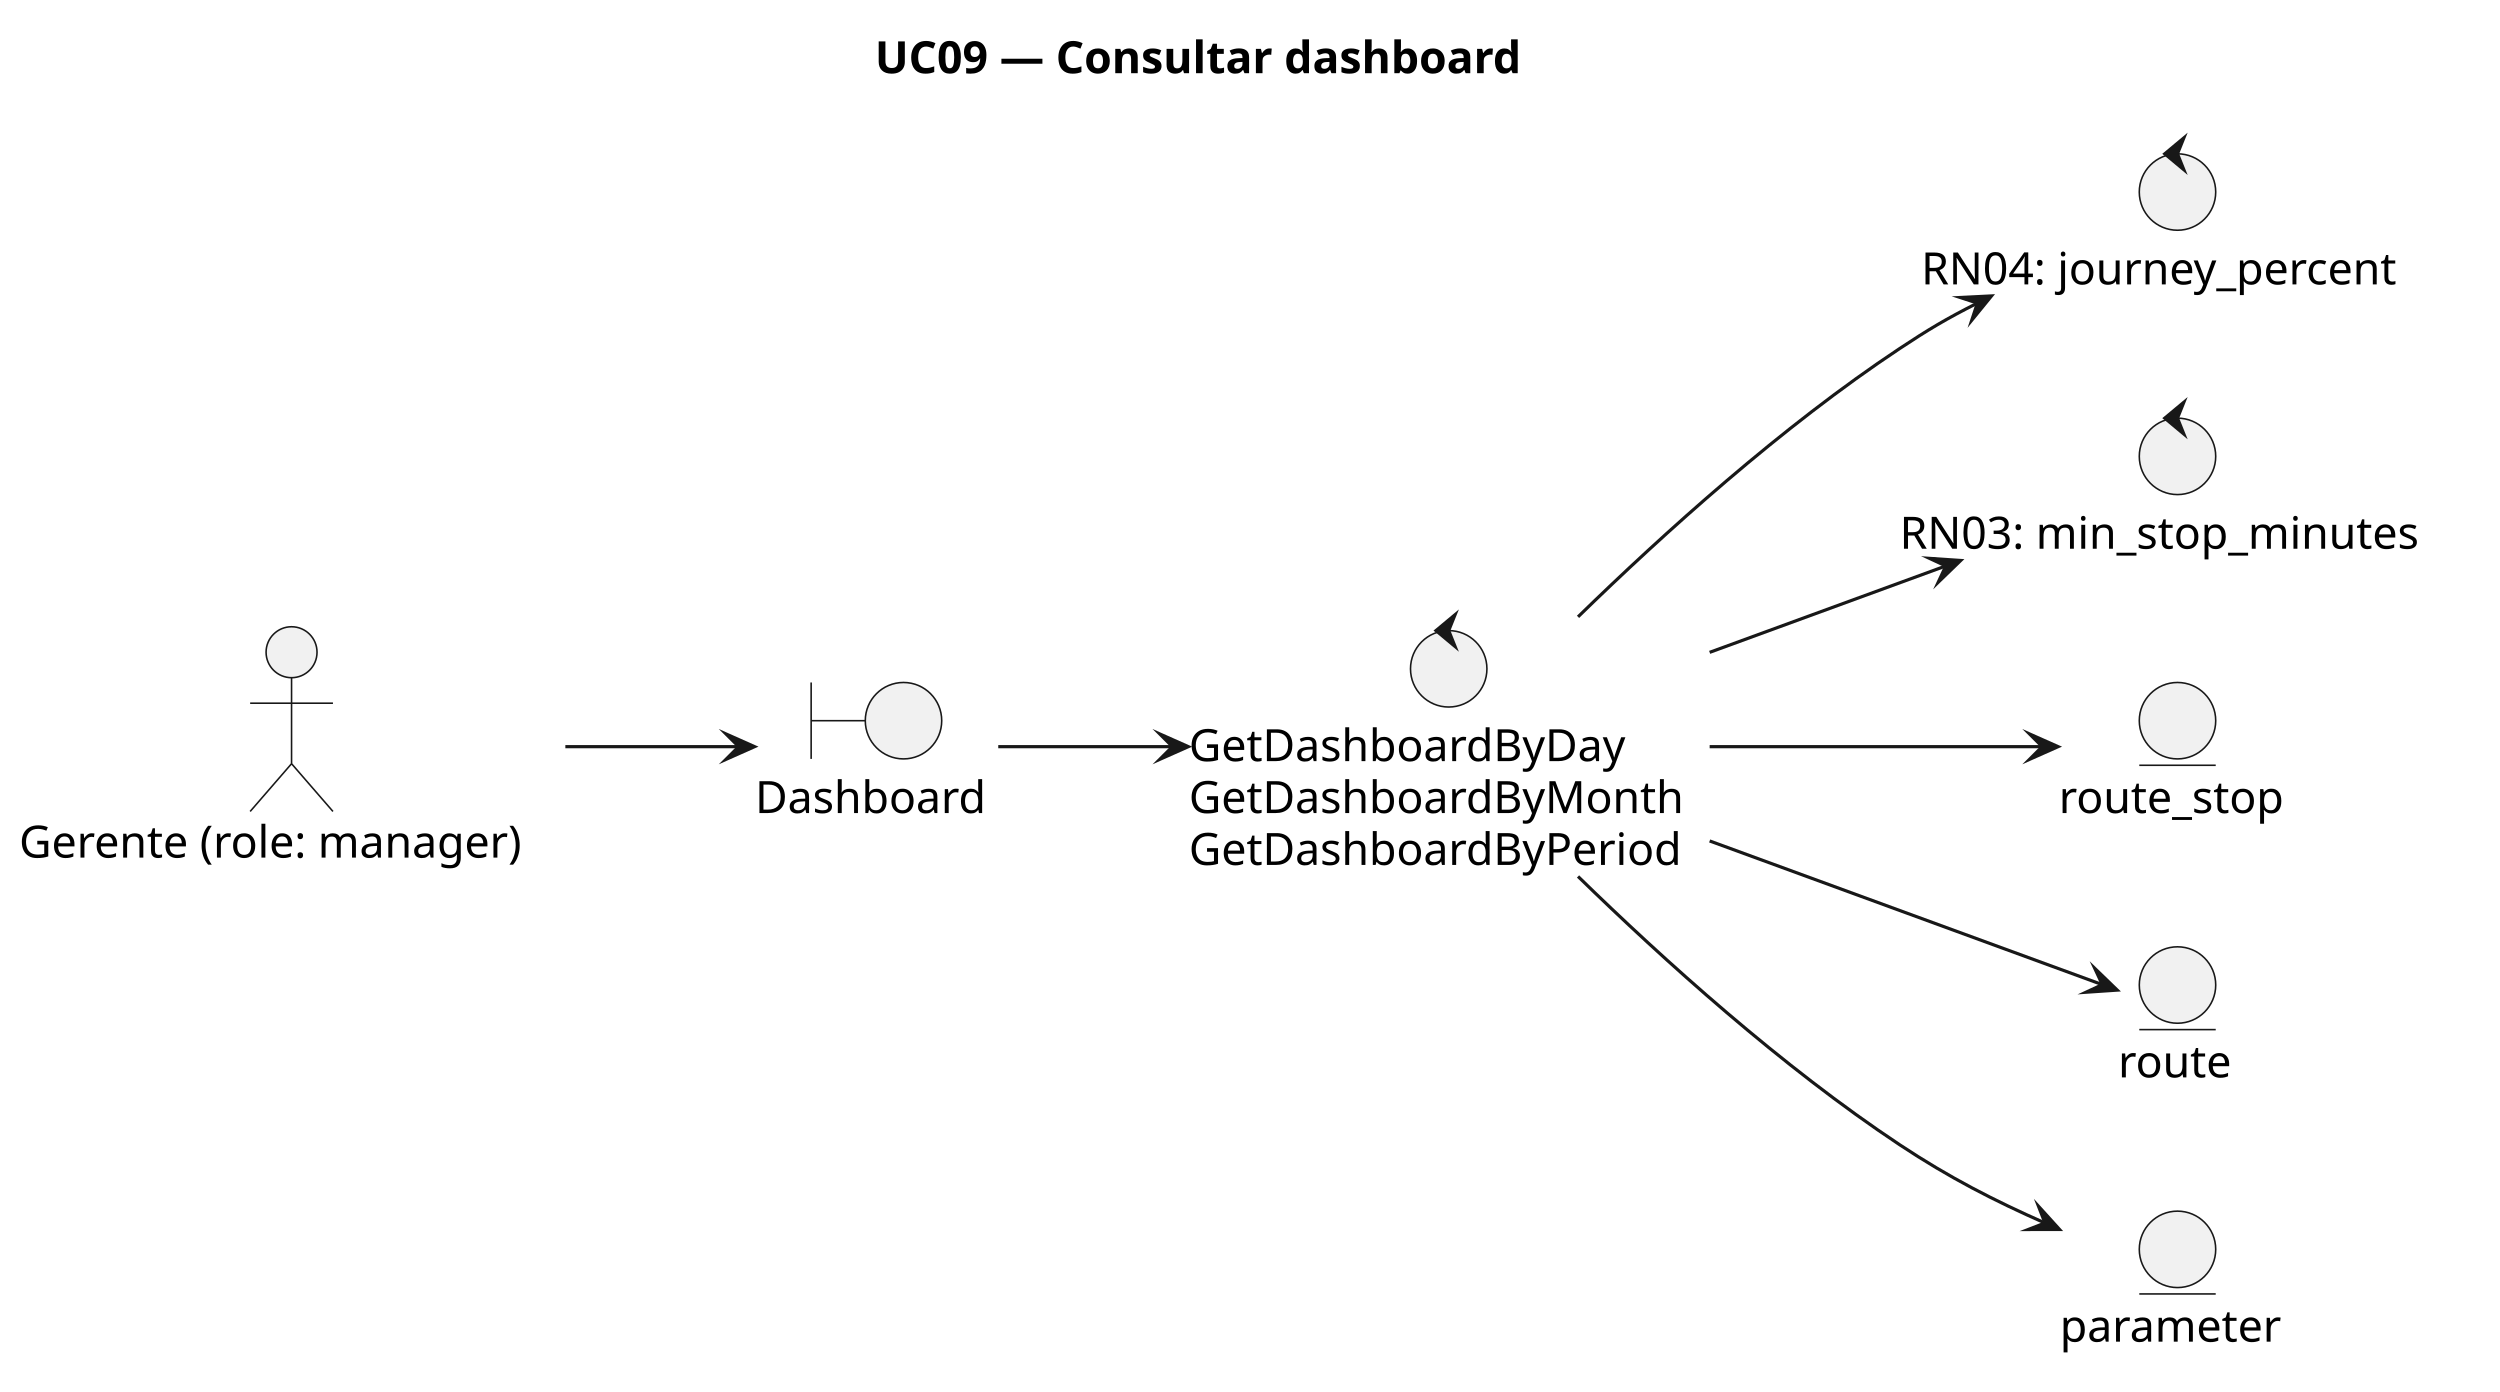
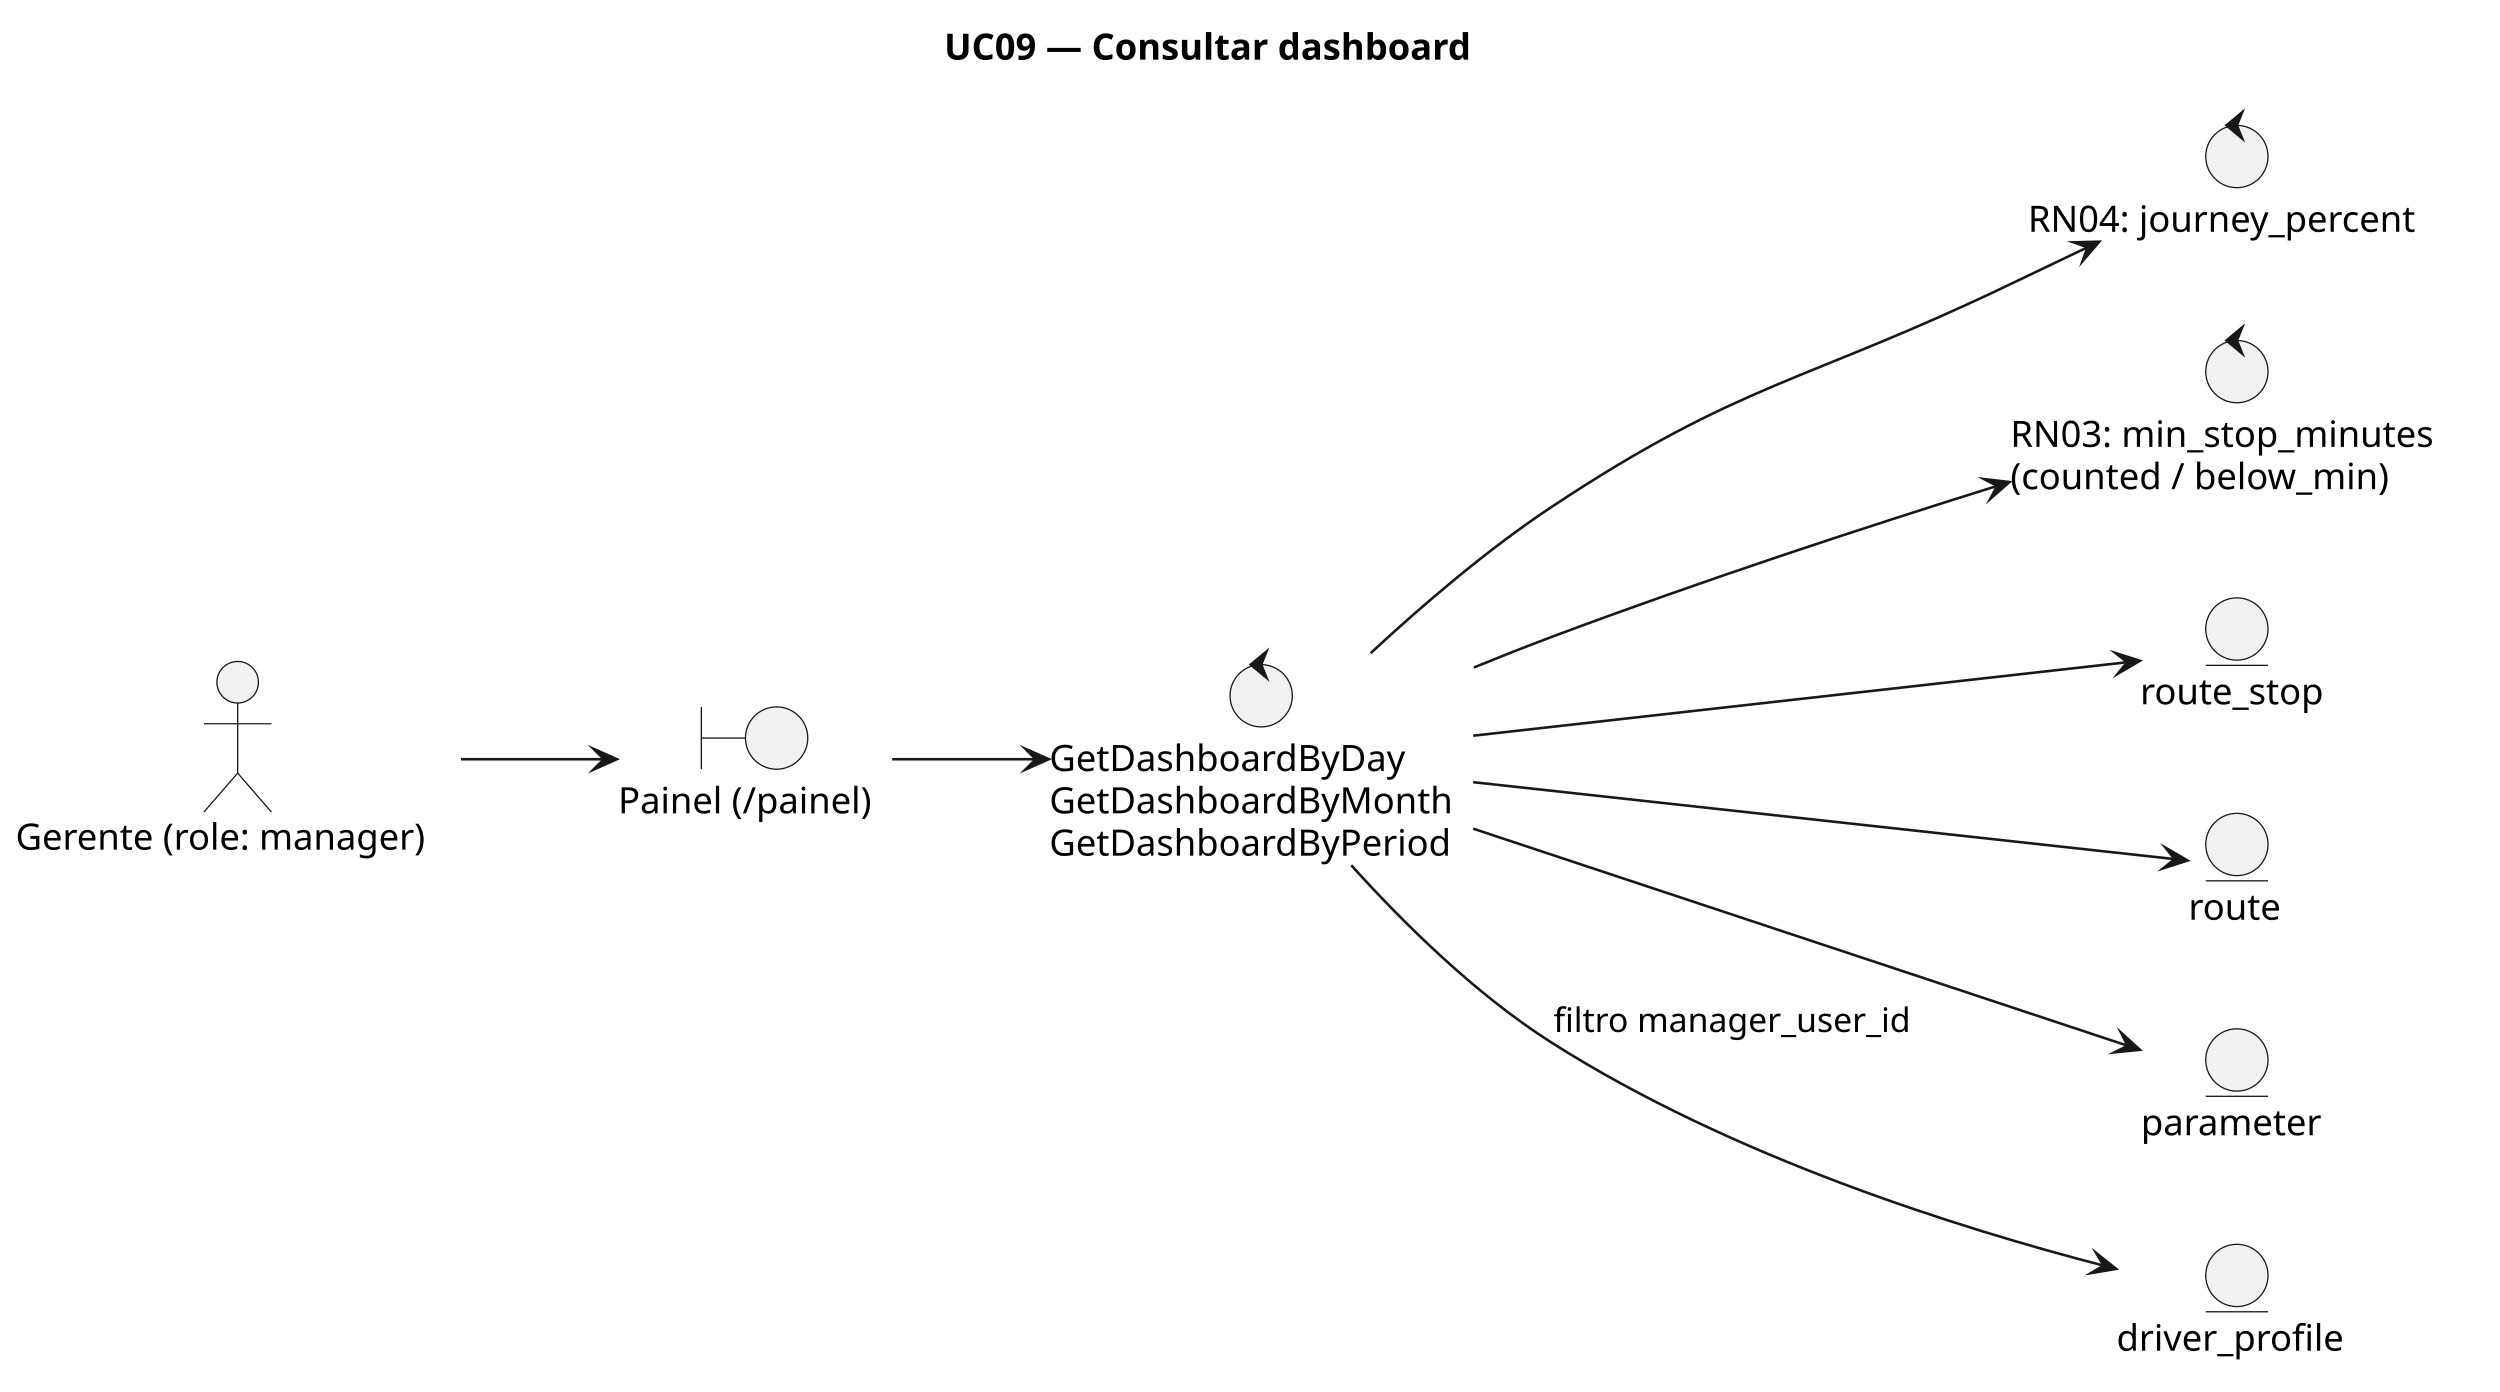
- <svg xmlns="http://www.w3.org/2000/svg" version="1.1" data-diagram-type="DESCRIPTION" style="width:785px;height:437px;background:#FFFFFF;" width="785px" height="437px" viewBox="0 0 785 437" zoomAndPan="magnify" preserveAspectRatio="none" contentStyleType="text/css">
+ <svg xmlns="http://www.w3.org/2000/svg" version="1.1" data-diagram-type="DESCRIPTION" style="width:963px;height:536px;background:#FFFFFF;" width="963px" height="536px" viewBox="0 0 963 536" zoomAndPan="magnify" preserveAspectRatio="none" contentStyleType="text/css">
  <defs />
  <g font-family="sans-serif" lengthAdjust="spacing">
    <g class="title" data-source-line="3">
-       <text x="274.724" y="22.995" fill="#000" font-size="14" textLength="229.53" font-weight="700">UC09 — Consultar dashboard</text>
+       <text x="363.679" y="22.995" fill="#000" font-size="14" textLength="229.53" font-weight="700">UC09 — Consultar dashboard</text>
    </g>
    <g class="entity" data-qualified-name="Gerente" id="ent0001" data-source-line="5">
-       <ellipse cx="91.548" cy="204.797" rx="8" ry="8" fill="#F1F1F1" style="stroke:#181818;stroke-width:0.5;" />
-       <path d="M91.548,212.797 L91.548,239.797 M78.548,220.797 L104.548,220.797 M91.548,239.797 L78.548,254.797 M91.548,239.797 L104.548,254.797" style="stroke:#181818;stroke-width:0.5;" fill="none" />
-       <text x="6" y="269.292" fill="#000" font-size="14" textLength="171.097">Gerente (role: manager)</text>
+       <ellipse cx="91.548" cy="262.797" rx="8" ry="8" fill="#F1F1F1" style="stroke:#181818;stroke-width:0.5;" />
+       <path d="M91.548,270.797 L91.548,297.797 M78.548,278.797 L104.548,278.797 M91.548,297.797 L78.548,312.797 M91.548,297.797 L104.548,312.797" style="stroke:#181818;stroke-width:0.5;" fill="none" />
+       <text x="6" y="327.292" fill="#000" font-size="14" textLength="171.097">Gerente (role: manager)</text>
    </g>
    <g class="entity" data-qualified-name="B1" id="ent0002" data-source-line="6">
-       <path d="M254.7,214.297 L254.7,238.297 M254.7,226.297 L271.7,226.297" style="stroke:#181818;stroke-width:0.5;" fill="none" />
-       <ellipse cx="283.7" cy="226.297" rx="12" ry="12" fill="#F1F1F1" style="stroke:#181818;stroke-width:0.5;" />
-       <text x="237.1" y="255.292" fill="#000" font-size="14" textLength="76.2">Dashboard</text>
+       <path d="M270.155,272.297 L270.155,296.297 M270.155,284.297 L287.155,284.297" style="stroke:#181818;stroke-width:0.5;" fill="none" />
+       <ellipse cx="299.155" cy="284.297" rx="12" ry="12" fill="#F1F1F1" style="stroke:#181818;stroke-width:0.5;" />
+       <text x="238.1" y="313.292" fill="#000" font-size="14" textLength="105.109">Painel (/painel)</text>
    </g>
    <g class="entity" data-qualified-name="C1" id="ent0003" data-source-line="7">
-       <ellipse cx="454.897" cy="210.007" rx="12" ry="12" fill="#F1F1F1" style="stroke:#181818;stroke-width:0.5;" />
-       <polygon points="450.897,198.007,456.897,193.007,454.897,198.007,456.897,203.007,450.897,198.007" fill="#181818" style="stroke:#181818;stroke-width:1;stroke-linejoin:miter;stroke-miterlimit:10;" />
-       <text x="373.3" y="239.002" fill="#000" font-size="14" textLength="146.686">GetDashboardByDay</text>
-       <text x="373.3" y="255.299" fill="#000" font-size="14" textLength="162.921">GetDashboardByMonth</text>
-       <text x="373.3" y="271.596" fill="#000" font-size="14" textLength="163.194">GetDashboardByPeriod</text>
+       <ellipse cx="485.807" cy="268.007" rx="12" ry="12" fill="#F1F1F1" style="stroke:#181818;stroke-width:0.5;" />
+       <polygon points="481.807,256.007,487.807,251.007,485.807,256.007,487.807,261.007,481.807,256.007" fill="#181818" style="stroke:#181818;stroke-width:1;stroke-linejoin:miter;stroke-miterlimit:10;" />
+       <text x="404.21" y="297.002" fill="#000" font-size="14" textLength="146.686">GetDashboardByDay</text>
+       <text x="404.21" y="313.299" fill="#000" font-size="14" textLength="162.921">GetDashboardByMonth</text>
+       <text x="404.21" y="329.596" fill="#000" font-size="14" textLength="163.194">GetDashboardByPeriod</text>
    </g>
    <g class="entity" data-qualified-name="C2" id="ent0004" data-source-line="8">
-       <ellipse cx="683.733" cy="60.297" rx="12" ry="12" fill="#F1F1F1" style="stroke:#181818;stroke-width:0.5;" />
-       <polygon points="679.733,48.297,685.733,43.297,683.733,48.297,685.733,53.297,679.733,48.297" fill="#181818" style="stroke:#181818;stroke-width:1;stroke-linejoin:miter;stroke-miterlimit:10;" />
-       <text x="603.25" y="89.292" fill="#000" font-size="14" textLength="160.966">RN04: journey_percent</text>
+       <ellipse cx="861.643" cy="60.297" rx="12" ry="12" fill="#F1F1F1" style="stroke:#181818;stroke-width:0.5;" />
+       <polygon points="857.643,48.297,863.643,43.297,861.643,48.297,863.643,53.297,857.643,48.297" fill="#181818" style="stroke:#181818;stroke-width:1;stroke-linejoin:miter;stroke-miterlimit:10;" />
+       <text x="781.16" y="89.292" fill="#000" font-size="14" textLength="160.966">RN04: journey_percent</text>
    </g>
    <g class="entity" data-qualified-name="C3" id="ent0005" data-source-line="9">
-       <ellipse cx="683.734" cy="143.297" rx="12" ry="12" fill="#F1F1F1" style="stroke:#181818;stroke-width:0.5;" />
-       <polygon points="679.734,131.297,685.734,126.297,683.734,131.297,685.734,136.297,679.734,131.297" fill="#181818" style="stroke:#181818;stroke-width:1;stroke-linejoin:miter;stroke-miterlimit:10;" />
-       <text x="596.49" y="172.292" fill="#000" font-size="14" textLength="174.487">RN03: min_stop_minutes</text>
+       <ellipse cx="861.644" cy="143.147" rx="12" ry="12" fill="#F1F1F1" style="stroke:#181818;stroke-width:0.5;" />
+       <polygon points="857.644,131.147,863.644,126.147,861.644,131.147,863.644,136.147,857.644,131.147" fill="#181818" style="stroke:#181818;stroke-width:1;stroke-linejoin:miter;stroke-miterlimit:10;" />
+       <text x="774.4" y="172.142" fill="#000" font-size="14" textLength="174.487">RN03: min_stop_minutes</text>
+       <text x="774.4" y="188.439" fill="#000" font-size="14" textLength="156.345">(counted / below_min)</text>
    </g>
    <g class="entity" data-qualified-name="E1" id="ent0006" data-source-line="10">
-       <ellipse cx="683.736" cy="226.297" rx="12" ry="12" fill="#F1F1F1" style="stroke:#181818;stroke-width:0.5;" />
-       <line x1="671.736" y1="240.297" x2="695.736" y2="240.297" style="stroke:#181818;stroke-width:0.5;" />
-       <text x="646.47" y="255.292" fill="#000" font-size="14" textLength="74.532">route_stop</text>
+       <ellipse cx="861.646" cy="242.297" rx="12" ry="12" fill="#F1F1F1" style="stroke:#181818;stroke-width:0.5;" />
+       <line x1="849.646" y1="256.297" x2="873.646" y2="256.297" style="stroke:#181818;stroke-width:0.5;" />
+       <text x="824.38" y="271.292" fill="#000" font-size="14" textLength="74.532">route_stop</text>
    </g>
    <g class="entity" data-qualified-name="E2" id="ent0007" data-source-line="11">
-       <ellipse cx="683.738" cy="309.297" rx="12" ry="12" fill="#F1F1F1" style="stroke:#181818;stroke-width:0.5;" />
-       <line x1="671.738" y1="323.297" x2="695.738" y2="323.297" style="stroke:#181818;stroke-width:0.5;" />
-       <text x="665.09" y="338.292" fill="#000" font-size="14" textLength="37.297">route</text>
+       <ellipse cx="861.648" cy="325.297" rx="12" ry="12" fill="#F1F1F1" style="stroke:#181818;stroke-width:0.5;" />
+       <line x1="849.648" y1="339.297" x2="873.648" y2="339.297" style="stroke:#181818;stroke-width:0.5;" />
+       <text x="843" y="354.292" fill="#000" font-size="14" textLength="37.297">route</text>
    </g>
    <g class="entity" data-qualified-name="E3" id="ent0008" data-source-line="12">
-       <ellipse cx="683.735" cy="392.297" rx="12" ry="12" fill="#F1F1F1" style="stroke:#181818;stroke-width:0.5;" />
-       <line x1="671.735" y1="406.297" x2="695.735" y2="406.297" style="stroke:#181818;stroke-width:0.5;" />
-       <text x="646.78" y="421.292" fill="#000" font-size="14" textLength="73.91">parameter</text>
+       <ellipse cx="861.645" cy="408.297" rx="12" ry="12" fill="#F1F1F1" style="stroke:#181818;stroke-width:0.5;" />
+       <line x1="849.645" y1="422.297" x2="873.645" y2="422.297" style="stroke:#181818;stroke-width:0.5;" />
+       <text x="824.69" y="437.292" fill="#000" font-size="14" textLength="73.91">parameter</text>
    </g>
-     <g class="link" data-entity-1="ent0001" data-entity-2="ent0002" id="lnk9" data-source-line="14" data-link-type="dependency">
-       <path d="M177.52,234.447 C198.39,234.447 214.67,234.447 231.94,234.447" style="stroke:#181818;stroke-width:1;" fill="none" id="Gerente-to-B1" />
-       <polygon points="236.94,234.447,227.94,230.447,231.94,234.447,227.94,238.447,236.94,234.447" fill="#181818" style="stroke:#181818;stroke-width:1;stroke-linejoin:miter;stroke-miterlimit:10;" />
+     <g class="entity" data-qualified-name="E4" id="ent0009" data-source-line="13">
+       <ellipse cx="861.648" cy="491.297" rx="12" ry="12" fill="#F1F1F1" style="stroke:#181818;stroke-width:0.5;" />
+       <line x1="849.648" y1="505.297" x2="873.648" y2="505.297" style="stroke:#181818;stroke-width:0.5;" />
+       <text x="815.29" y="520.292" fill="#000" font-size="14" textLength="92.716">driver_profile</text>
    </g>
-     <g class="link" data-entity-1="ent0002" data-entity-2="ent0003" id="lnk10" data-source-line="15" data-link-type="dependency">
-       <path d="M313.45,234.447 C330.85,234.447 347.3,234.447 368.14,234.447" style="stroke:#181818;stroke-width:1;" fill="none" id="B1-to-C1" />
-       <polygon points="373.14,234.447,364.14,230.447,368.14,234.447,364.14,238.447,373.14,234.447" fill="#181818" style="stroke:#181818;stroke-width:1;stroke-linejoin:miter;stroke-miterlimit:10;" />
+     <g class="link" data-entity-1="ent0001" data-entity-2="ent0002" id="lnk10" data-source-line="15" data-link-type="dependency">
+       <path d="M177.57,292.447 C197.99,292.447 214.2,292.447 232.61,292.447" style="stroke:#181818;stroke-width:1;" fill="none" id="Gerente-to-B1" />
+       <polygon points="237.61,292.447,228.61,288.447,232.61,292.447,228.61,296.447,237.61,292.447" fill="#181818" style="stroke:#181818;stroke-width:1;stroke-linejoin:miter;stroke-miterlimit:10;" />
    </g>
-     <g class="link" data-entity-1="ent0003" data-entity-2="ent0006" id="lnk11" data-source-line="16" data-link-type="dependency">
-       <path d="M536.83,234.447 C574.24,234.447 611.79,234.447 641.25,234.447" style="stroke:#181818;stroke-width:1;" fill="none" id="C1-to-E1" />
-       <polygon points="646.25,234.447,637.25,230.447,641.25,234.447,637.25,238.447,646.25,234.447" fill="#181818" style="stroke:#181818;stroke-width:1;stroke-linejoin:miter;stroke-miterlimit:10;" />
+     <g class="link" data-entity-1="ent0002" data-entity-2="ent0003" id="lnk11" data-source-line="16" data-link-type="dependency">
+       <path d="M343.67,292.447 C362.21,292.447 378.57,292.447 398.97,292.447" style="stroke:#181818;stroke-width:1;" fill="none" id="B1-to-C1" />
+       <polygon points="403.97,292.447,394.97,288.447,398.97,292.447,394.97,296.447,403.97,292.447" fill="#181818" style="stroke:#181818;stroke-width:1;stroke-linejoin:miter;stroke-miterlimit:10;" />
    </g>
-     <g class="link" data-entity-1="ent0003" data-entity-2="ent0007" id="lnk12" data-source-line="17" data-link-type="dependency">
-       <path d="M536.83,264.057 C583.14,281.007 632.654,299.129 660.124,309.179" style="stroke:#181818;stroke-width:1;" fill="none" id="C1-to-E2" />
-       <polygon points="664.82,310.897,657.742,304.048,660.124,309.179,654.994,311.561,664.82,310.897" fill="#181818" style="stroke:#181818;stroke-width:1;stroke-linejoin:miter;stroke-miterlimit:10;" />
+     <g class="link" data-entity-1="ent0003" data-entity-2="ent0006" id="lnk12" data-source-line="17" data-link-type="dependency">
+       <path d="M567.46,283.387 C647.09,274.437 760.291,261.726 819.331,255.086" style="stroke:#181818;stroke-width:1;" fill="none" id="C1-to-E1" />
+       <polygon points="824.3,254.527,814.909,251.558,819.331,255.086,815.803,259.508,824.3,254.527" fill="#181818" style="stroke:#181818;stroke-width:1;stroke-linejoin:miter;stroke-miterlimit:10;" />
    </g>
-     <g class="link" data-entity-1="ent0003" data-entity-2="ent0008" id="lnk13" data-source-line="18" data-link-type="dependency">
-       <path d="M495.5,275.207 C522.37,301.417 559.6,334.997 596.49,359.447 C612.11,369.797 626.167,376.975 642.117,384.025" style="stroke:#181818;stroke-width:1;" fill="none" id="C1-to-E3" />
-       <polygon points="646.69,386.047,640.075,378.75,642.117,384.025,636.841,386.067,646.69,386.047" fill="#181818" style="stroke:#181818;stroke-width:1;stroke-linejoin:miter;stroke-miterlimit:10;" />
+     <g class="link" data-entity-1="ent0003" data-entity-2="ent0007" id="lnk13" data-source-line="18" data-link-type="dependency">
+       <path d="M567.46,301.297 C656.54,311.067 788.86,325.571 837.68,330.931" style="stroke:#181818;stroke-width:1;" fill="none" id="C1-to-E2" />
+       <polygon points="842.65,331.477,834.14,326.519,837.68,330.931,833.267,334.471,842.65,331.477" fill="#181818" style="stroke:#181818;stroke-width:1;stroke-linejoin:miter;stroke-miterlimit:10;" />
    </g>
-     <g class="link" data-entity-1="ent0003" data-entity-2="ent0004" id="lnk14" data-source-line="19" data-link-type="dependency">
-       <path d="M495.5,193.687 C522.37,167.487 559.6,133.897 596.49,109.447 C605.47,103.497 611,100.186 620.89,95.176" style="stroke:#181818;stroke-width:1;" fill="none" id="C1-to-C2" />
-       <polygon points="625.35,92.917,615.514,93.416,620.89,95.176,619.129,100.552,625.35,92.917" fill="#181818" style="stroke:#181818;stroke-width:1;stroke-linejoin:miter;stroke-miterlimit:10;" />
+     <g class="link" data-entity-1="ent0003" data-entity-2="ent0008" id="lnk14" data-source-line="19" data-link-type="dependency">
+       <path d="M567.46,319.207 C647.09,345.617 760.514,383.232 819.554,402.822" style="stroke:#181818;stroke-width:1;" fill="none" id="C1-to-E3" />
+       <polygon points="824.3,404.397,817.018,397.766,819.554,402.822,814.498,405.359,824.3,404.397" fill="#181818" style="stroke:#181818;stroke-width:1;stroke-linejoin:miter;stroke-miterlimit:10;" />
    </g>
-     <g class="link" data-entity-1="ent0003" data-entity-2="ent0005" id="lnk15" data-source-line="20" data-link-type="dependency">
-       <path d="M536.83,204.837 C562.66,195.387 586.245,186.755 610.975,177.705" style="stroke:#181818;stroke-width:1;" fill="none" id="C1-to-C3" />
-       <polygon points="615.67,175.987,605.844,175.323,610.975,177.705,608.593,182.836,615.67,175.987" fill="#181818" style="stroke:#181818;stroke-width:1;stroke-linejoin:miter;stroke-miterlimit:10;" />
+     <g class="link" data-entity-1="ent0003" data-entity-2="ent0009" id="lnk15" data-source-line="20" data-link-type="dependency">
+       <path d="M520.51,333.307 C540.86,355.867 568.41,382.977 597.4,401.447 C667.32,445.997 755.62,473.342 810.31,487.522" style="stroke:#181818;stroke-width:1;" fill="none" id="C1-to-E4" />
+       <polygon points="815.15,488.777,807.442,482.646,810.31,487.522,805.434,490.39,815.15,488.777" fill="#181818" style="stroke:#181818;stroke-width:1;stroke-linejoin:miter;stroke-miterlimit:10;" />
+       <text x="598.4" y="397.514" fill="#000" font-size="13" textLength="145.977">filtro manager_user_id</text>
+     </g>
+     <g class="link" data-entity-1="ent0003" data-entity-2="ent0004" id="lnk16" data-source-line="21" data-link-type="dependency">
+       <path d="M527.97,251.607 C547.91,233.107 572.83,211.767 597.4,195.447 C670.26,147.067 695.57,147.337 774.4,109.447 C785.46,104.137 792.815,100.615 804.105,95.245" style="stroke:#181818;stroke-width:1;" fill="none" id="C1-to-C2" />
+       <polygon points="808.62,93.097,798.774,93.35,804.105,95.245,802.211,100.575,808.62,93.097" fill="#181818" style="stroke:#181818;stroke-width:1;stroke-linejoin:miter;stroke-miterlimit:10;" />
+     </g>
+     <g class="link" data-entity-1="ent0003" data-entity-2="ent0005" id="lnk17" data-source-line="22" data-link-type="dependency">
+       <path d="M567.72,257.117 C577.67,253.057 587.73,249.077 597.4,245.447 C655.7,223.587 717.608,203.33 769.268,187.17" style="stroke:#181818;stroke-width:1;" fill="none" id="C1-to-C3" />
+       <polygon points="774.04,185.677,764.256,184.546,769.268,187.17,766.645,192.181,774.04,185.677" fill="#181818" style="stroke:#181818;stroke-width:1;stroke-linejoin:miter;stroke-miterlimit:10;" />
    </g>
  </g>
</svg>
